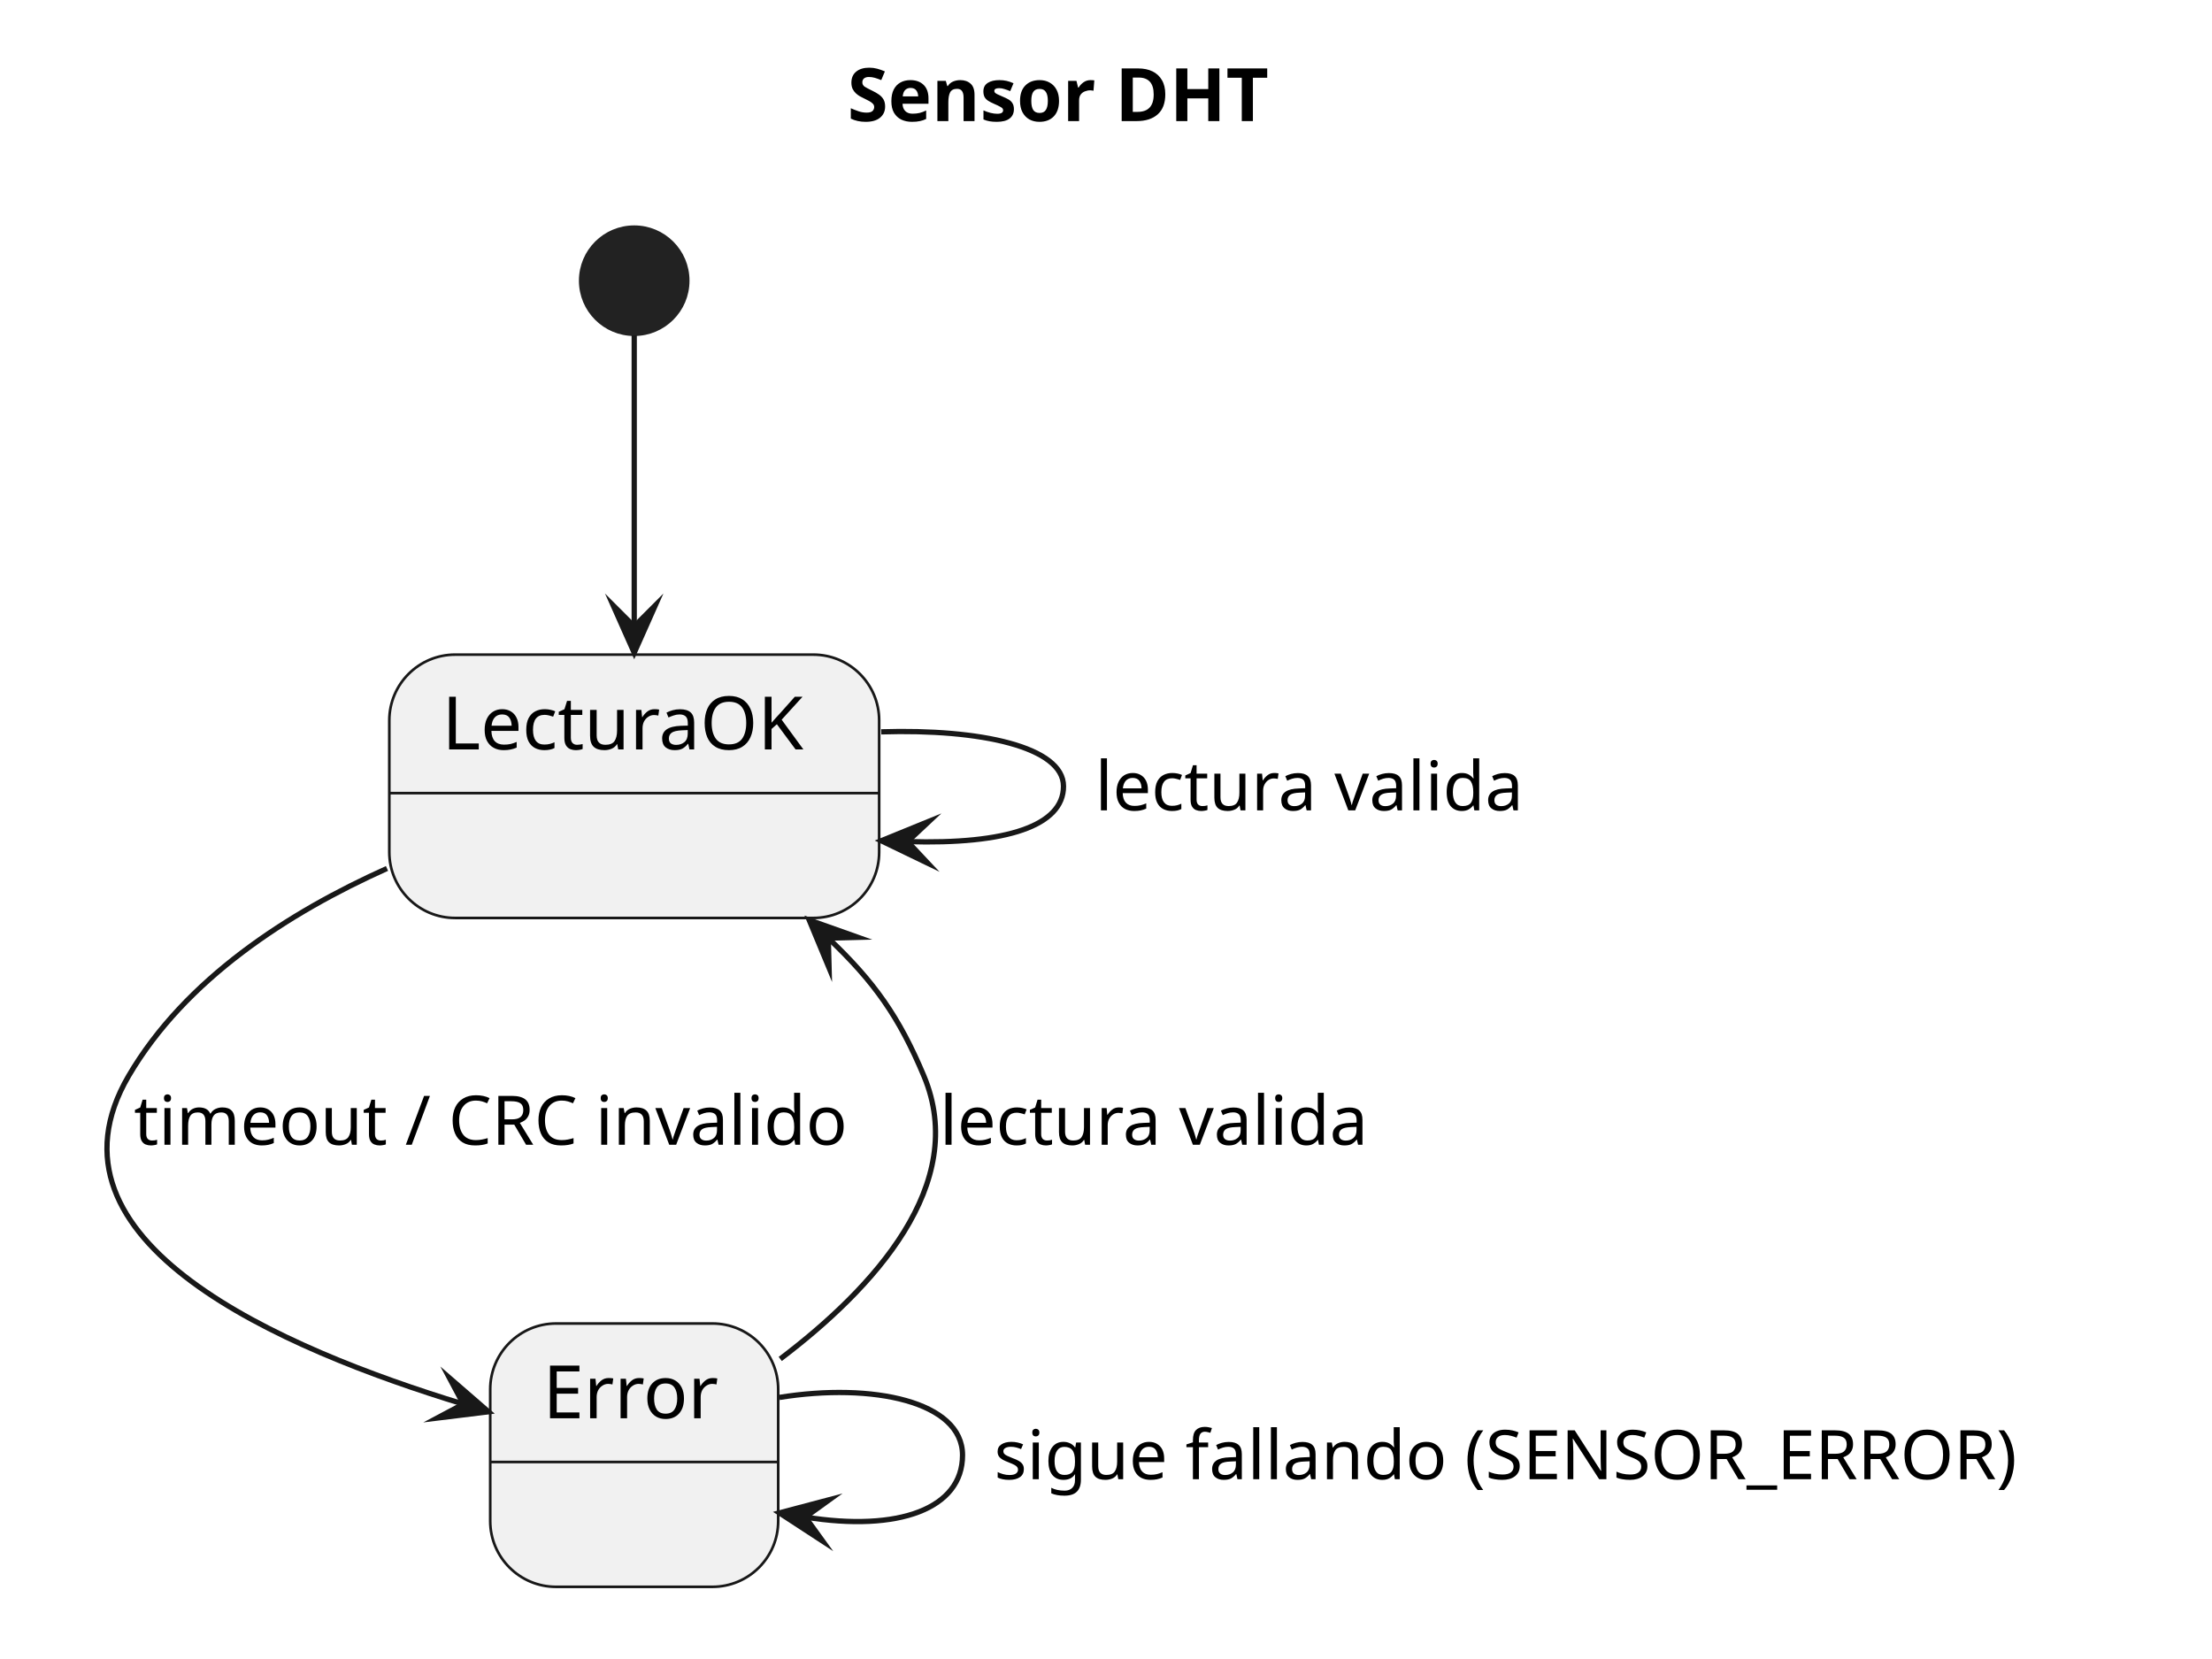
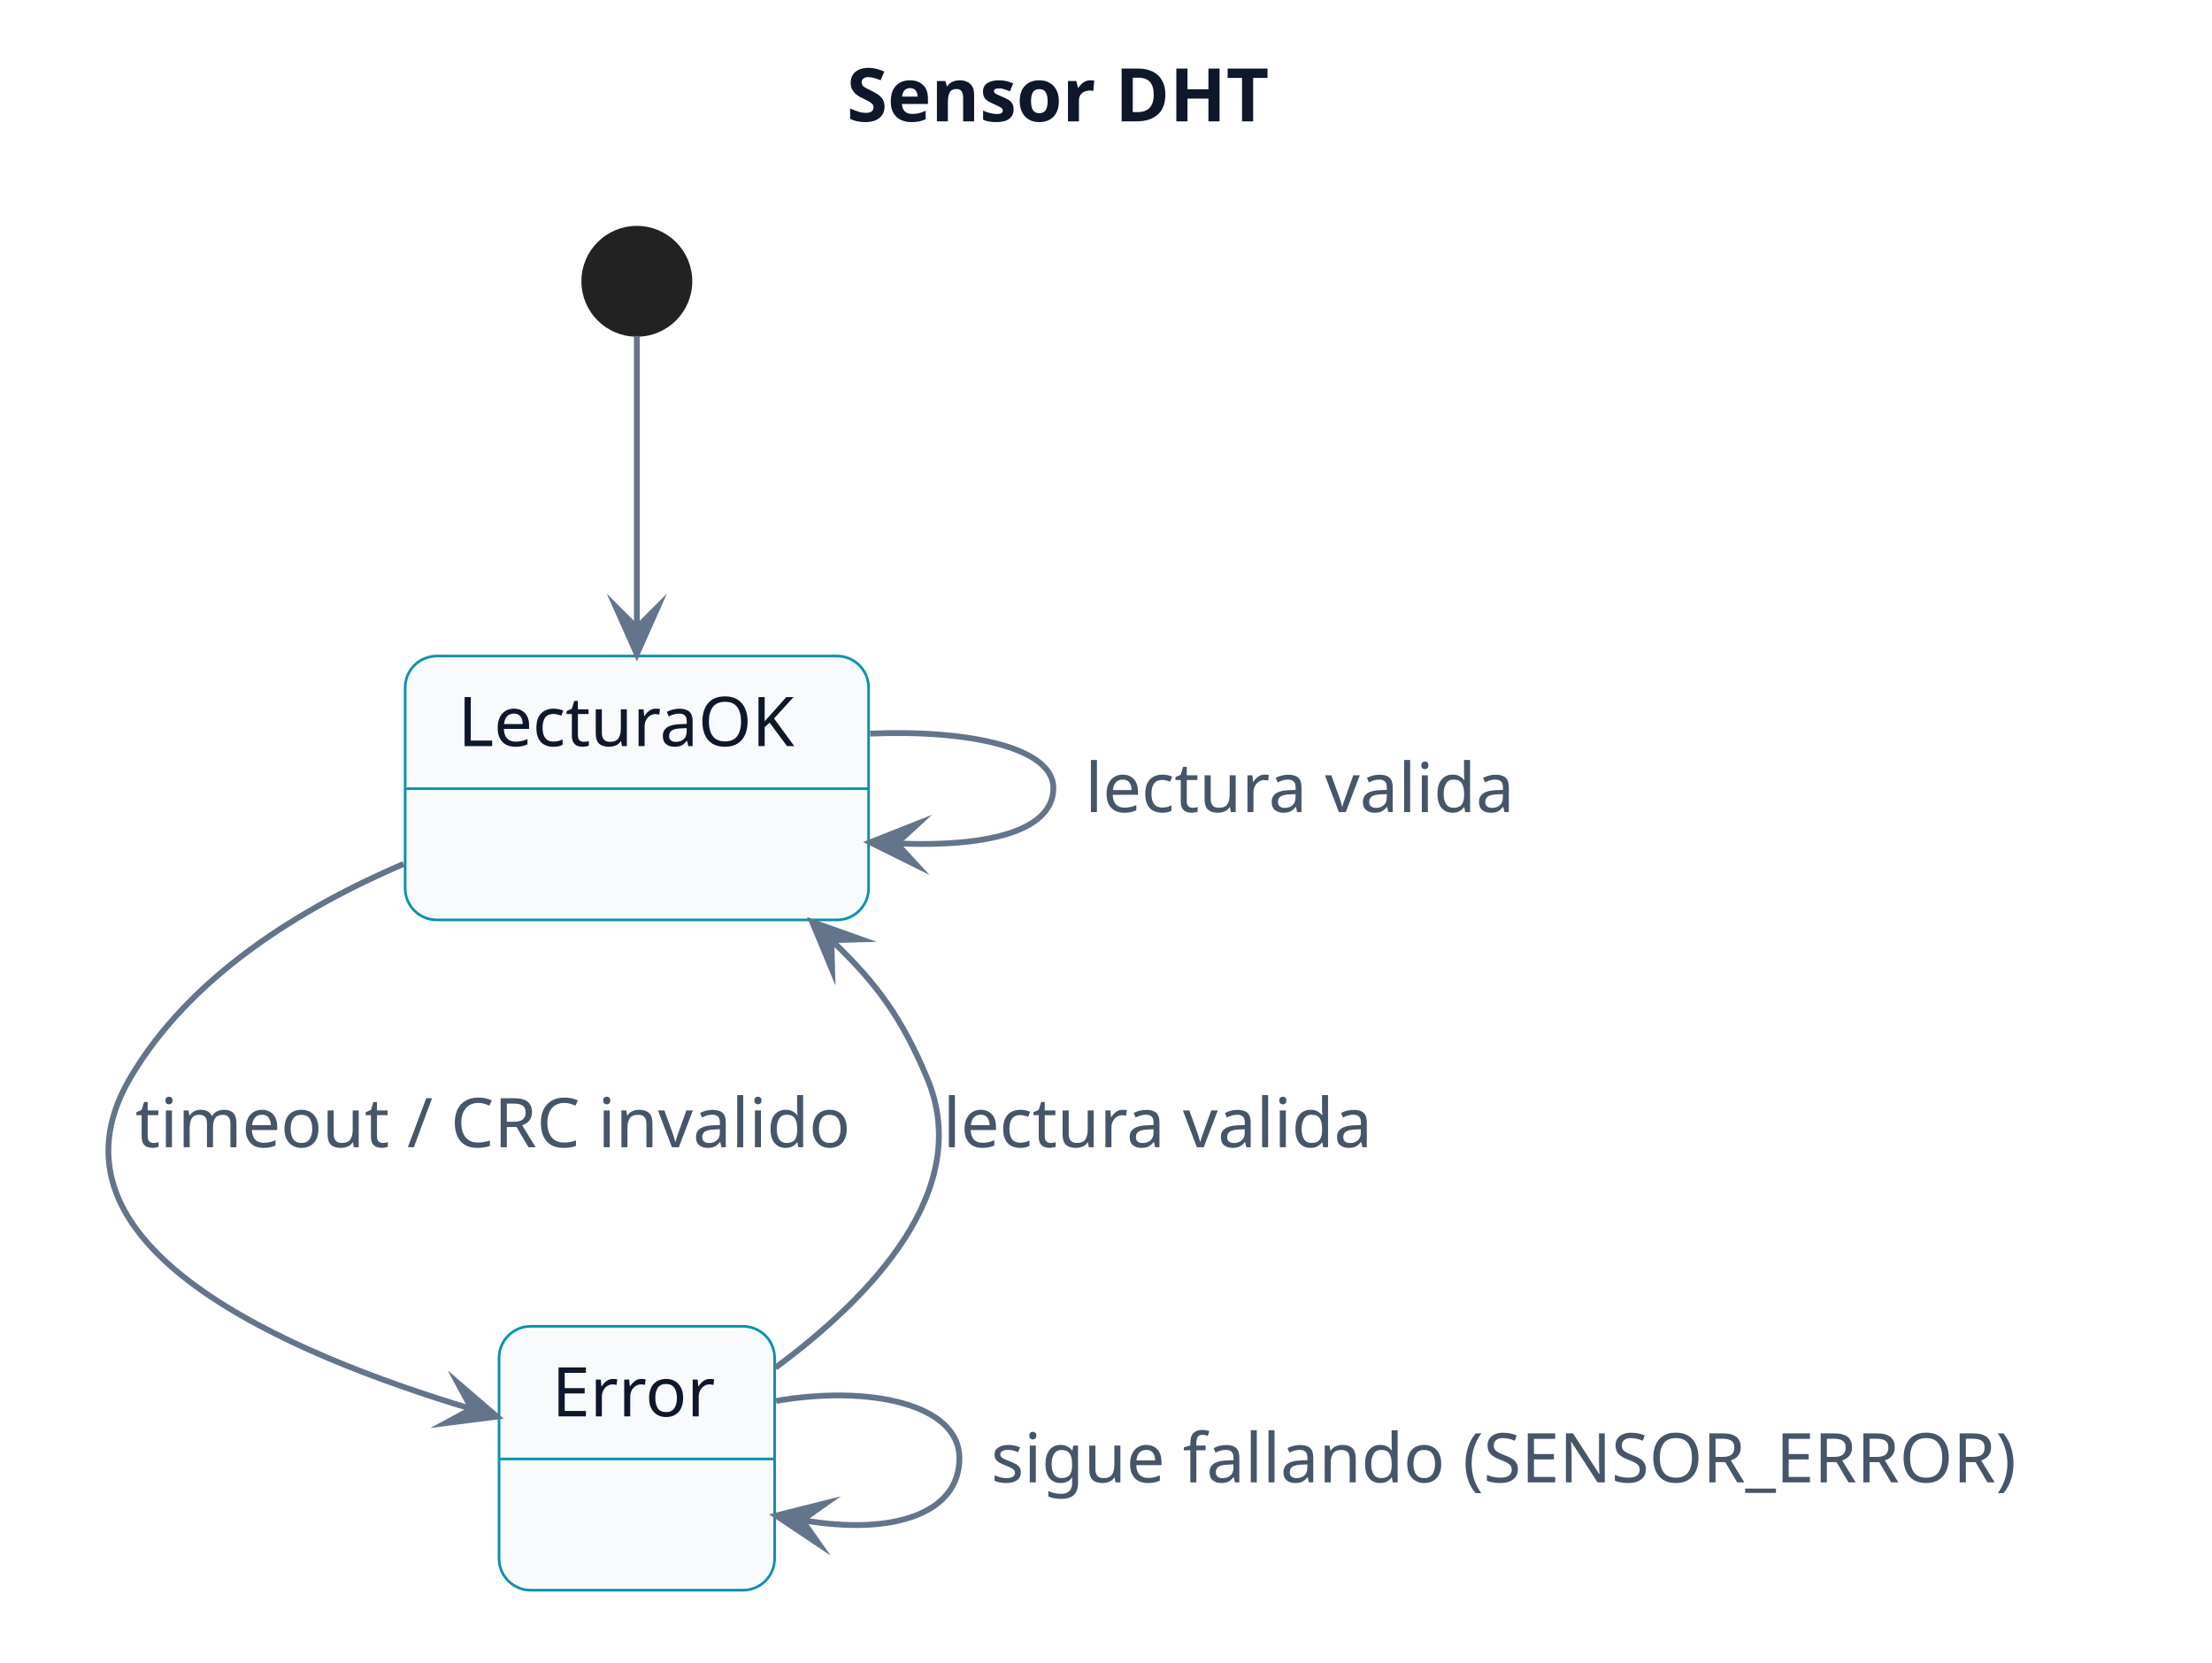
- <svg xmlns="http://www.w3.org/2000/svg" version="1.1" data-diagram-type="STATE" style="width:420px;height:315px;background:#FFFFFF;" width="420px" height="315px" viewBox="0 0 420 315" zoomAndPan="magnify" preserveAspectRatio="none" contentStyleType="text/css">
+ <svg xmlns="http://www.w3.org/2000/svg" version="1.1" data-diagram-type="STATE" style="width:419px;height:315px;background:#FFFFFF;" width="419px" height="315px" viewBox="0 0 419 315" zoomAndPan="magnify" preserveAspectRatio="none" contentStyleType="text/css">
  <defs />
  <g>
-     <g class="title" data-source-line="2">
-       <text x="160.905" y="22.995" fill="#000000" font-size="14" lengthAdjust="spacing" textLength="92.162" font-weight="700" font-family="sans-serif">Sensor DHT</text>
+     <g class="title" data-source-line="39">
+       <text x="160.39" y="22.995" fill="#0F172A" font-size="14" lengthAdjust="spacing" textLength="92.162" font-weight="700" font-family="sans-serif">Sensor DHT</text>
    </g>
-     <g class="start_entity" data-qualified-name=".start." id="ent0001" data-source-line="4">
-       <ellipse cx="120.42" cy="53.297" rx="10" ry="10" fill="#222222" style="stroke:#222222;stroke-width:1;" />
+     <g class="start_entity" data-qualified-name=".start." id="ent0001" data-source-line="41">
+       <ellipse cx="120.63" cy="53.297" rx="10" ry="10" fill="#222222" style="stroke:#222222;stroke-width:1;" />
    </g>
-     <g class="entity" data-qualified-name="LecturaOK" id="ent0002" data-source-line="4">
-       <rect x="73.92" y="124.297" width="93.008" height="50" fill="#F1F1F1" style="stroke:#181818;stroke-width:0.5;" rx="12.5" ry="12.5" />
-       <line x1="73.92" y1="150.594" x2="166.928" y2="150.594" style="stroke:#181818;stroke-width:0.5;" />
-       <text x="83.92" y="142.292" fill="#000000" font-size="14" lengthAdjust="spacing" textLength="73.008" font-family="sans-serif">LecturaOK</text>
+     <g class="entity" data-qualified-name="LecturaOK" id="ent0002" data-source-line="41">
+       <rect x="76.74" y="124.297" width="87.793" height="50" fill="#F8FAFC" style="stroke:#0891B2;stroke-width:0.5;" rx="6" ry="6" />
+       <line x1="76.74" y1="149.43" x2="164.533" y2="149.43" style="stroke:#0891B2;stroke-width:0.5;" />
+       <text x="86.74" y="141.364" fill="#0F172A" font-size="13" lengthAdjust="spacing" textLength="67.793" font-family="sans-serif">LecturaOK</text>
    </g>
-     <g class="entity" data-qualified-name="Error" id="ent0005" data-source-line="6">
-       <rect x="93.08" y="251.297" width="54.679" height="50" fill="#F1F1F1" style="stroke:#181818;stroke-width:0.5;" rx="12.5" ry="12.5" />
-       <line x1="93.08" y1="277.594" x2="147.759" y2="277.594" style="stroke:#181818;stroke-width:0.5;" />
-       <text x="103.08" y="269.292" fill="#000000" font-size="14" lengthAdjust="spacing" textLength="34.679" font-family="sans-serif">Error</text>
+     <g class="entity" data-qualified-name="Error" id="ent0005" data-source-line="43">
+       <rect x="94.53" y="251.297" width="52.202" height="50" fill="#F8FAFC" style="stroke:#0891B2;stroke-width:0.5;" rx="6" ry="6" />
+       <line x1="94.53" y1="276.43" x2="146.732" y2="276.43" style="stroke:#0891B2;stroke-width:0.5;" />
+       <text x="104.53" y="268.364" fill="#0F172A" font-size="13" lengthAdjust="spacing" textLength="32.202" font-family="sans-serif">Error</text>
    </g>
-     <g class="link" data-entity-1="ent0001" data-entity-2="ent0002" id="lnk3" data-source-line="4" data-link-type="dependency">
-       <path d="M120.42,63.657 C120.42,77.587 120.42,99.247 120.42,118.947" style="stroke:#181818;stroke-width:1;" fill="none" id="*start*-to-LecturaOK" />
-       <polygon points="120.42,123.947,124.42,114.947,120.42,118.947,116.42,114.947,120.42,123.947" fill="#181818" style="stroke:#181818;stroke-width:1;stroke-linejoin:miter;stroke-miterlimit:10;" />
+     <g class="link" data-entity-1="ent0001" data-entity-2="ent0002" id="lnk3" data-source-line="41" data-link-type="dependency">
+       <path d="M120.63,63.657 C120.63,77.587 120.63,99.247 120.63,118.947" style="stroke:#64748B;stroke-width:1.1;" fill="none" id="*start*-to-LecturaOK" />
+       <polygon points="120.63,123.947,124.63,114.947,120.63,118.947,116.63,114.947,120.63,123.947" fill="#64748B" style="stroke:#64748B;stroke-width:1.1;stroke-linejoin:miter;stroke-miterlimit:10;" />
    </g>
-     <g class="link" data-entity-1="ent0002" data-entity-2="ent0002" id="lnk4" data-source-line="5" data-link-type="dependency">
-       <path d="M167.32,138.957 C186.14,138.367 201.93,141.817 201.93,149.297 C201.93,156.777 191.137,160.383 172.317,159.793" style="stroke:#181818;stroke-width:1;" fill="none" id="LecturaOK-to-LecturaOK" />
-       <polygon points="167.32,159.637,176.19,163.917,172.317,159.793,176.441,155.921,167.32,159.637" fill="#181818" style="stroke:#181818;stroke-width:1;stroke-linejoin:miter;stroke-miterlimit:10;" />
-       <text x="207.93" y="153.864" fill="#000000" font-size="13" lengthAdjust="spacing" textLength="88.639" font-family="sans-serif">lectura valida</text>
+     <g class="link" data-entity-1="ent0002" data-entity-2="ent0002" id="lnk4" data-source-line="42" data-link-type="dependency">
+       <path d="M164.84,138.997 C183.57,138.217 199.53,141.657 199.53,149.297 C199.53,156.937 188.566,160.585 169.836,159.805" style="stroke:#64748B;stroke-width:1.1;" fill="none" id="LecturaOK-to-LecturaOK" />
+       <polygon points="164.84,159.597,173.666,163.968,169.836,159.805,173.999,155.975,164.84,159.597" fill="#64748B" style="stroke:#64748B;stroke-width:1.1;stroke-linejoin:miter;stroke-miterlimit:10;" />
+       <text x="205.53" y="153.864" fill="#475569" font-size="13" lengthAdjust="spacing" textLength="88.639" font-family="sans-serif">lectura valida</text>
    </g>
-     <g class="link" data-entity-1="ent0002" data-entity-2="ent0005" id="lnk6" data-source-line="6" data-link-type="dependency">
-       <path d="M73.48,164.897 C54.78,173.277 35.19,185.897 24.42,204.297 C6,235.787 53.498,256.078 87.978,266.598" style="stroke:#181818;stroke-width:1;" fill="none" id="LecturaOK-to-Error" />
-       <polygon points="92.76,268.057,85.319,261.605,87.978,266.598,82.984,269.256,92.76,268.057" fill="#181818" style="stroke:#181818;stroke-width:1;stroke-linejoin:miter;stroke-miterlimit:10;" />
-       <text x="25.42" y="217.364" fill="#000000" font-size="13" lengthAdjust="spacing" textLength="145.565" font-family="sans-serif">timeout / CRC invalido</text>
+     <g class="link" data-entity-1="ent0002" data-entity-2="ent0005" id="lnk6" data-source-line="43" data-link-type="dependency">
+       <path d="M76.45,163.687 C56.95,172.047 35.93,184.987 24.63,204.297 C6,236.147 54.902,256.596 89.352,266.966" style="stroke:#64748B;stroke-width:1.1;" fill="none" id="LecturaOK-to-Error" />
+       <polygon points="94.14,268.407,86.675,261.983,89.352,266.966,84.369,269.643,94.14,268.407" fill="#64748B" style="stroke:#64748B;stroke-width:1.1;stroke-linejoin:miter;stroke-miterlimit:10;" />
+       <text x="25.63" y="217.364" fill="#475569" font-size="13" lengthAdjust="spacing" textLength="145.565" font-family="sans-serif">timeout / CRC invalido</text>
    </g>
-     <g class="link" data-entity-1="ent0005" data-entity-2="ent0002" id="lnk7" data-source-line="7" data-link-type="dependency">
-       <path d="M148.15,258.027 C165.88,244.597 184.05,224.857 175.42,204.297 C170.71,193.067 166.028,186.438 157.268,178.128" style="stroke:#181818;stroke-width:1;" fill="none" id="Error-to-LecturaOK" />
-       <polygon points="153.64,174.687,157.417,183.783,157.268,178.128,162.922,177.979,153.64,174.687" fill="#181818" style="stroke:#181818;stroke-width:1;stroke-linejoin:miter;stroke-miterlimit:10;" />
-       <text x="178.42" y="217.364" fill="#000000" font-size="13" lengthAdjust="spacing" textLength="88.639" font-family="sans-serif">lectura valida</text>
+     <g class="link" data-entity-1="ent0005" data-entity-2="ent0002" id="lnk7" data-source-line="44" data-link-type="dependency">
+       <path d="M146.88,259.137 C165.05,245.707 184.5,225.437 175.63,204.297 C170.92,193.067 166.238,186.438 157.477,178.128" style="stroke:#64748B;stroke-width:1.1;" fill="none" id="Error-to-LecturaOK" />
+       <polygon points="153.85,174.687,157.627,183.783,157.477,178.128,163.132,177.979,153.85,174.687" fill="#64748B" style="stroke:#64748B;stroke-width:1.1;stroke-linejoin:miter;stroke-miterlimit:10;" />
+       <text x="178.63" y="217.364" fill="#475569" font-size="13" lengthAdjust="spacing" textLength="88.639" font-family="sans-serif">lectura valida</text>
    </g>
-     <g class="link" data-entity-1="ent0005" data-entity-2="ent0005" id="lnk8" data-source-line="8" data-link-type="dependency">
-       <path d="M147.98,265.337 C165.7,262.477 182.76,266.127 182.76,276.297 C182.76,286.467 170.636,290.914 152.916,288.054" style="stroke:#181818;stroke-width:1;" fill="none" id="Error-to-Error" />
-       <polygon points="147.98,287.257,156.228,292.64,152.916,288.054,157.502,284.742,147.98,287.257" fill="#181818" style="stroke:#181818;stroke-width:1;stroke-linejoin:miter;stroke-miterlimit:10;" />
-       <text x="188.76" y="280.864" fill="#000000" font-size="13" lengthAdjust="spacing" textLength="211.212" font-family="sans-serif">sigue fallando (SENSOR_ERROR)</text>
+     <g class="link" data-entity-1="ent0005" data-entity-2="ent0005" id="lnk8" data-source-line="45" data-link-type="dependency">
+       <path d="M147.01,265.437 C164.61,262.387 181.73,266.007 181.73,276.297 C181.73,286.587 169.537,291.061 151.937,288.011" style="stroke:#64748B;stroke-width:1.1;" fill="none" id="Error-to-Error" />
+       <polygon points="147.01,287.157,155.195,292.635,151.937,288.011,156.561,284.752,147.01,287.157" fill="#64748B" style="stroke:#64748B;stroke-width:1.1;stroke-linejoin:miter;stroke-miterlimit:10;" />
+       <text x="187.73" y="280.864" fill="#475569" font-size="13" lengthAdjust="spacing" textLength="211.212" font-family="sans-serif">sigue fallando (SENSOR_ERROR)</text>
    </g>
  </g>
</svg>
